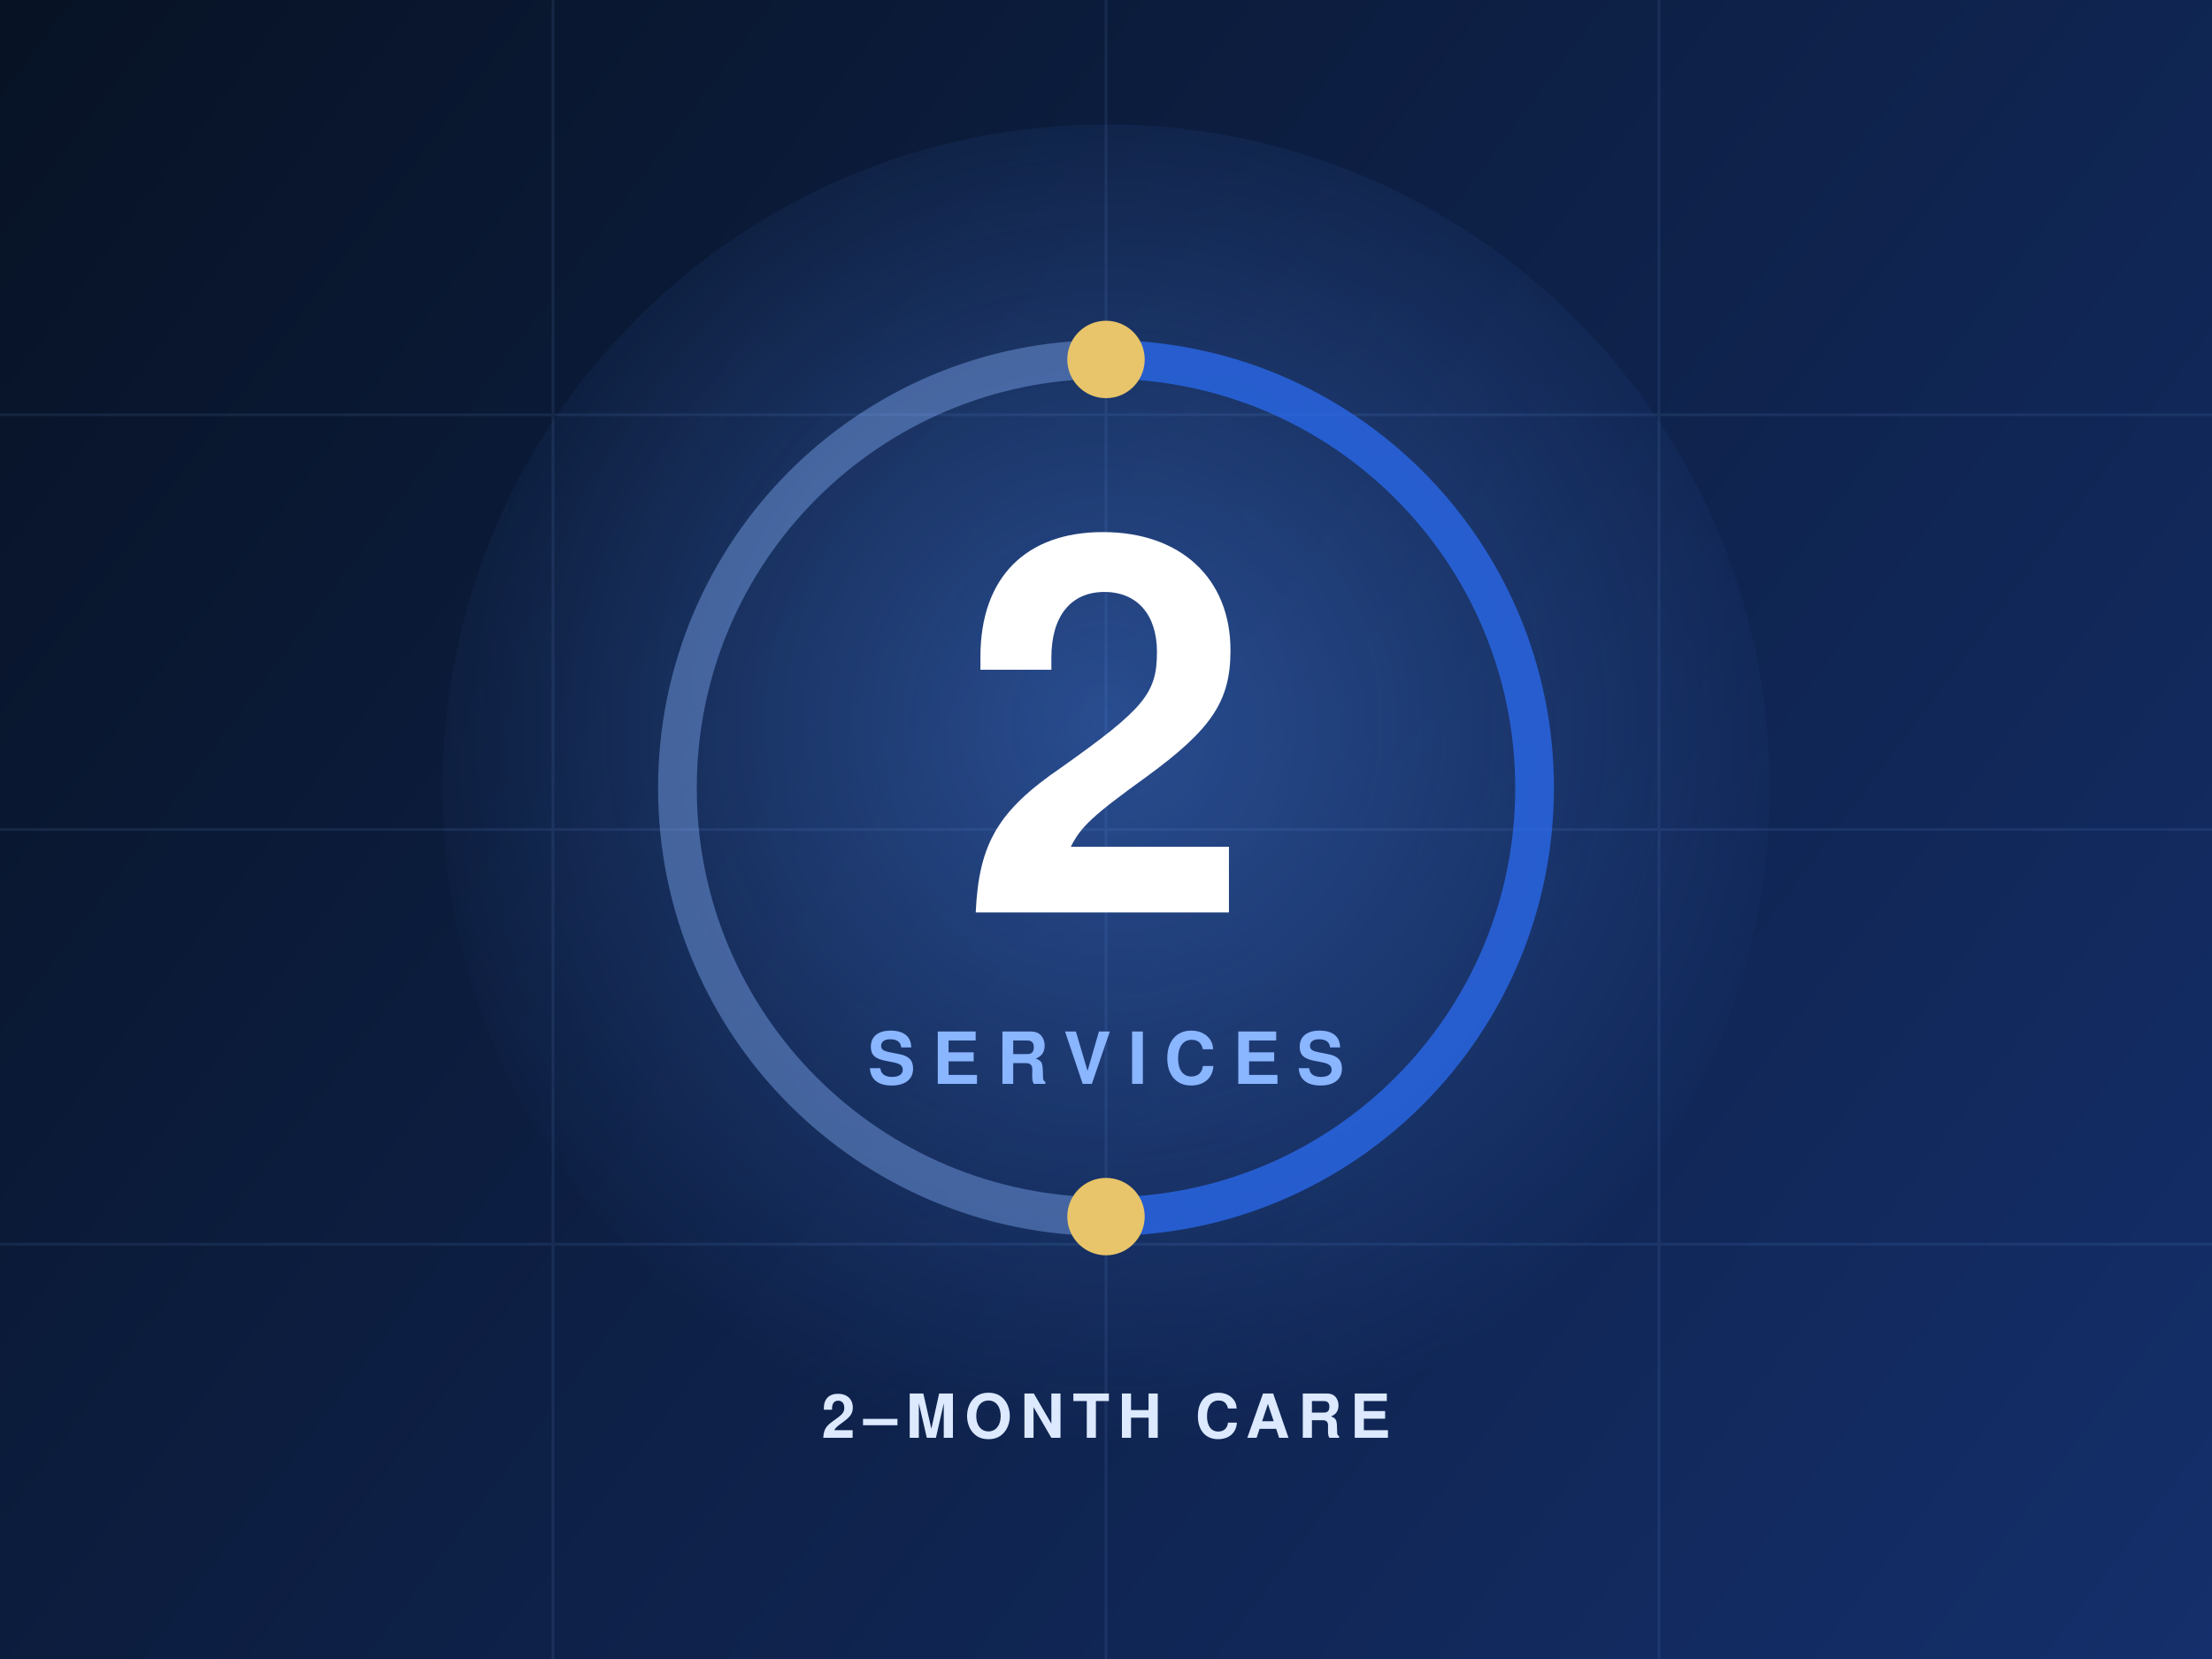
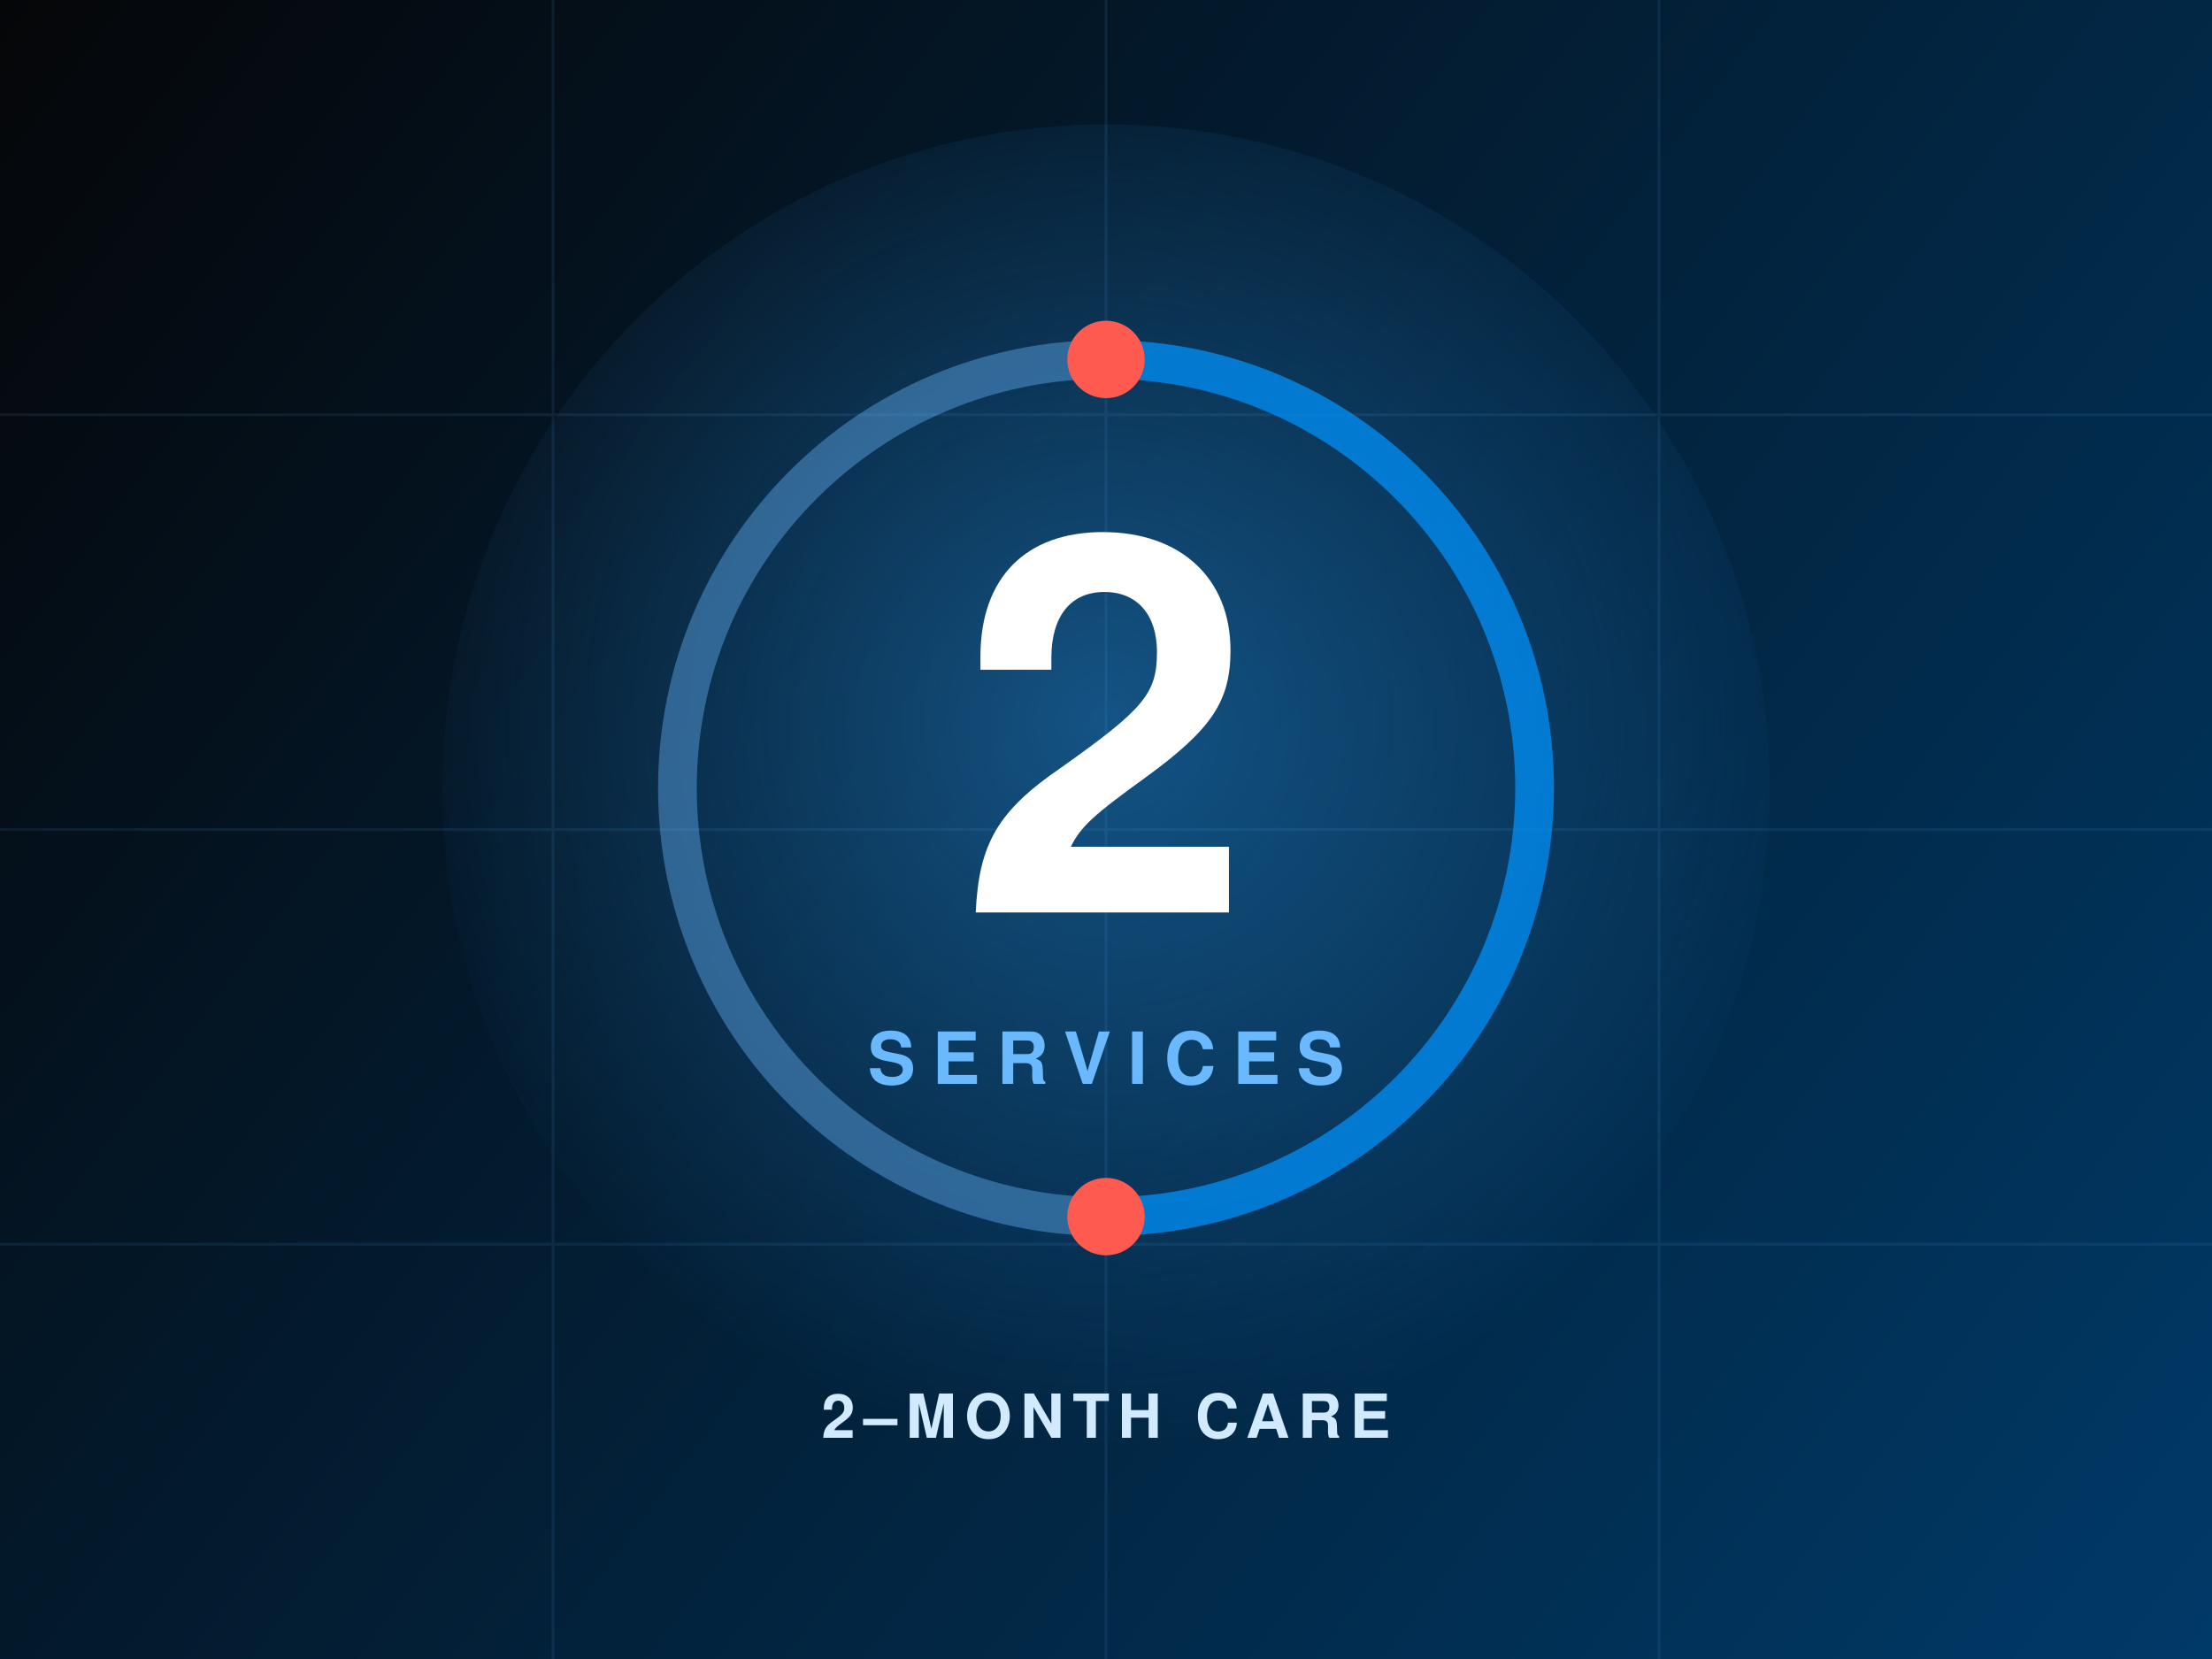
<svg xmlns="http://www.w3.org/2000/svg" viewBox="0 0 800 600" fill="none" role="img" aria-label="2-Month Care plan">
  <defs>
    <linearGradient id="bg2" x1="0" y1="0" x2="800" y2="600" gradientUnits="userSpaceOnUse">
-       <stop offset="0" stop-color="#071224" />
-       <stop offset="1" stop-color="#142f6b" />
+       <stop offset="0" stop-color="#050608" />
+       <stop offset="1" stop-color="#003a68" />
    </linearGradient>
    <radialGradient id="glow2" cx="0.5" cy="0.45" r="0.55">
-       <stop offset="0" stop-color="#5390ff" stop-opacity="0.4" />
-       <stop offset="1" stop-color="#5390ff" stop-opacity="0" />
+       <stop offset="0" stop-color="#2ea2fb" stop-opacity="0.4" />
+       <stop offset="1" stop-color="#2ea2fb" stop-opacity="0" />
    </radialGradient>
  </defs>
  <rect width="800" height="600" fill="url(#bg2)" />
-   <g stroke="#8ab5ff" stroke-opacity="0.10">
+   <g stroke="#6ab9ff" stroke-opacity="0.10">
    <path d="M0 150H800M0 300H800M0 450H800M200 0V600M400 0V600M600 0V600" />
  </g>
  <circle cx="400" cy="285" r="240" fill="url(#glow2)" />
-   <path d="M400 130a155 155 0 0 1 0 310" stroke="#2b6bf0" stroke-width="14" stroke-linecap="round" stroke-opacity="0.75" />
-   <path d="M400 130a155 155 0 0 0 0 310" stroke="#8ab5ff" stroke-width="14" stroke-linecap="round" stroke-opacity="0.4" />
-   <circle cx="400" cy="130" r="14" fill="#e8c46a" />
-   <circle cx="400" cy="440" r="14" fill="#e8c46a" />
+   <path d="M400 130a155 155 0 0 1 0 310" stroke="#0090f8" stroke-width="14" stroke-linecap="round" stroke-opacity="0.75" />
+   <path d="M400 130a155 155 0 0 0 0 310" stroke="#6ab9ff" stroke-width="14" stroke-linecap="round" stroke-opacity="0.4" />
+   <circle cx="400" cy="130" r="14" fill="#ff5a50" />
+   <circle cx="400" cy="440" r="14" fill="#ff5a50" />
  <text x="400" y="330" text-anchor="middle" font-family="Segoe UI, Helvetica, Arial, sans-serif" font-size="190" font-weight="800" fill="#ffffff">2</text>
-   <text x="400" y="392" text-anchor="middle" font-family="Segoe UI, Helvetica, Arial, sans-serif" font-size="26" font-weight="700" letter-spacing="6" fill="#8ab5ff">SERVICES</text>
-   <text x="400" y="520" text-anchor="middle" font-family="Segoe UI, Helvetica, Arial, sans-serif" font-size="22" font-weight="600" letter-spacing="3" fill="#dce9ff">2–MONTH CARE</text>
+   <text x="400" y="392" text-anchor="middle" font-family="Segoe UI, Helvetica, Arial, sans-serif" font-size="26" font-weight="700" letter-spacing="6" fill="#6ab9ff">SERVICES</text>
+   <text x="400" y="520" text-anchor="middle" font-family="Segoe UI, Helvetica, Arial, sans-serif" font-size="22" font-weight="600" letter-spacing="3" fill="#d2eaff">2–MONTH CARE</text>
</svg>
